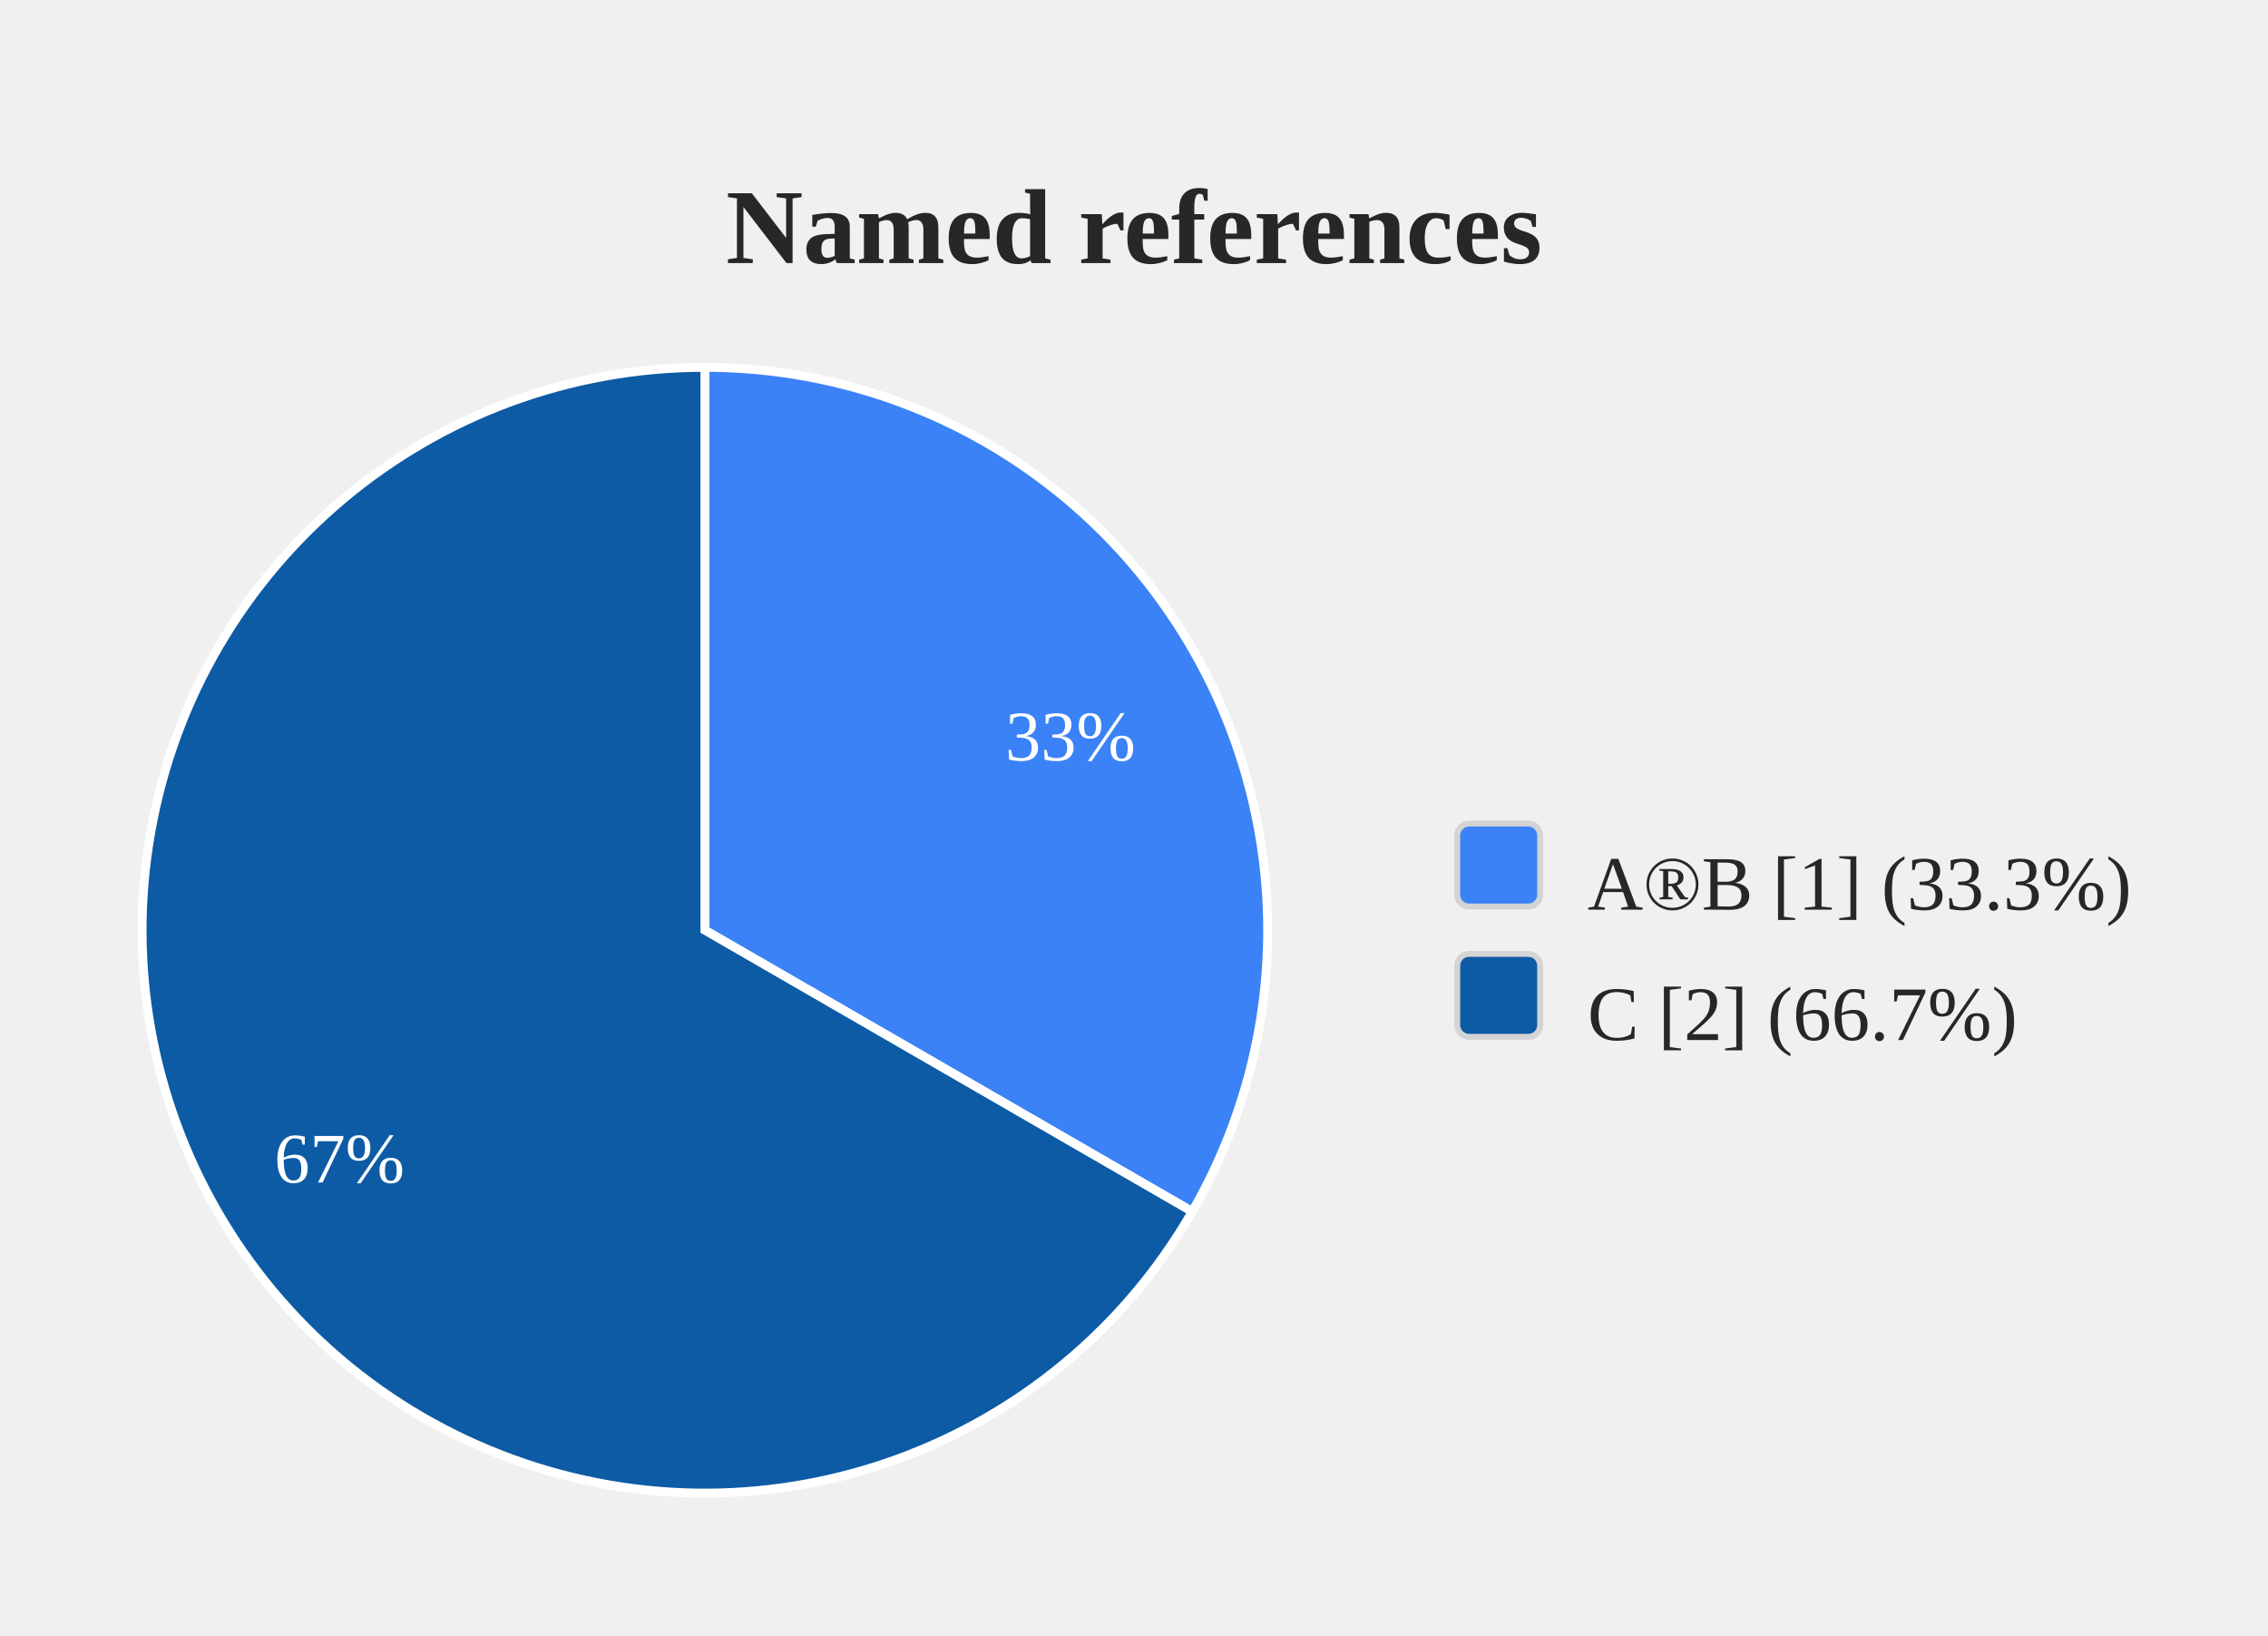
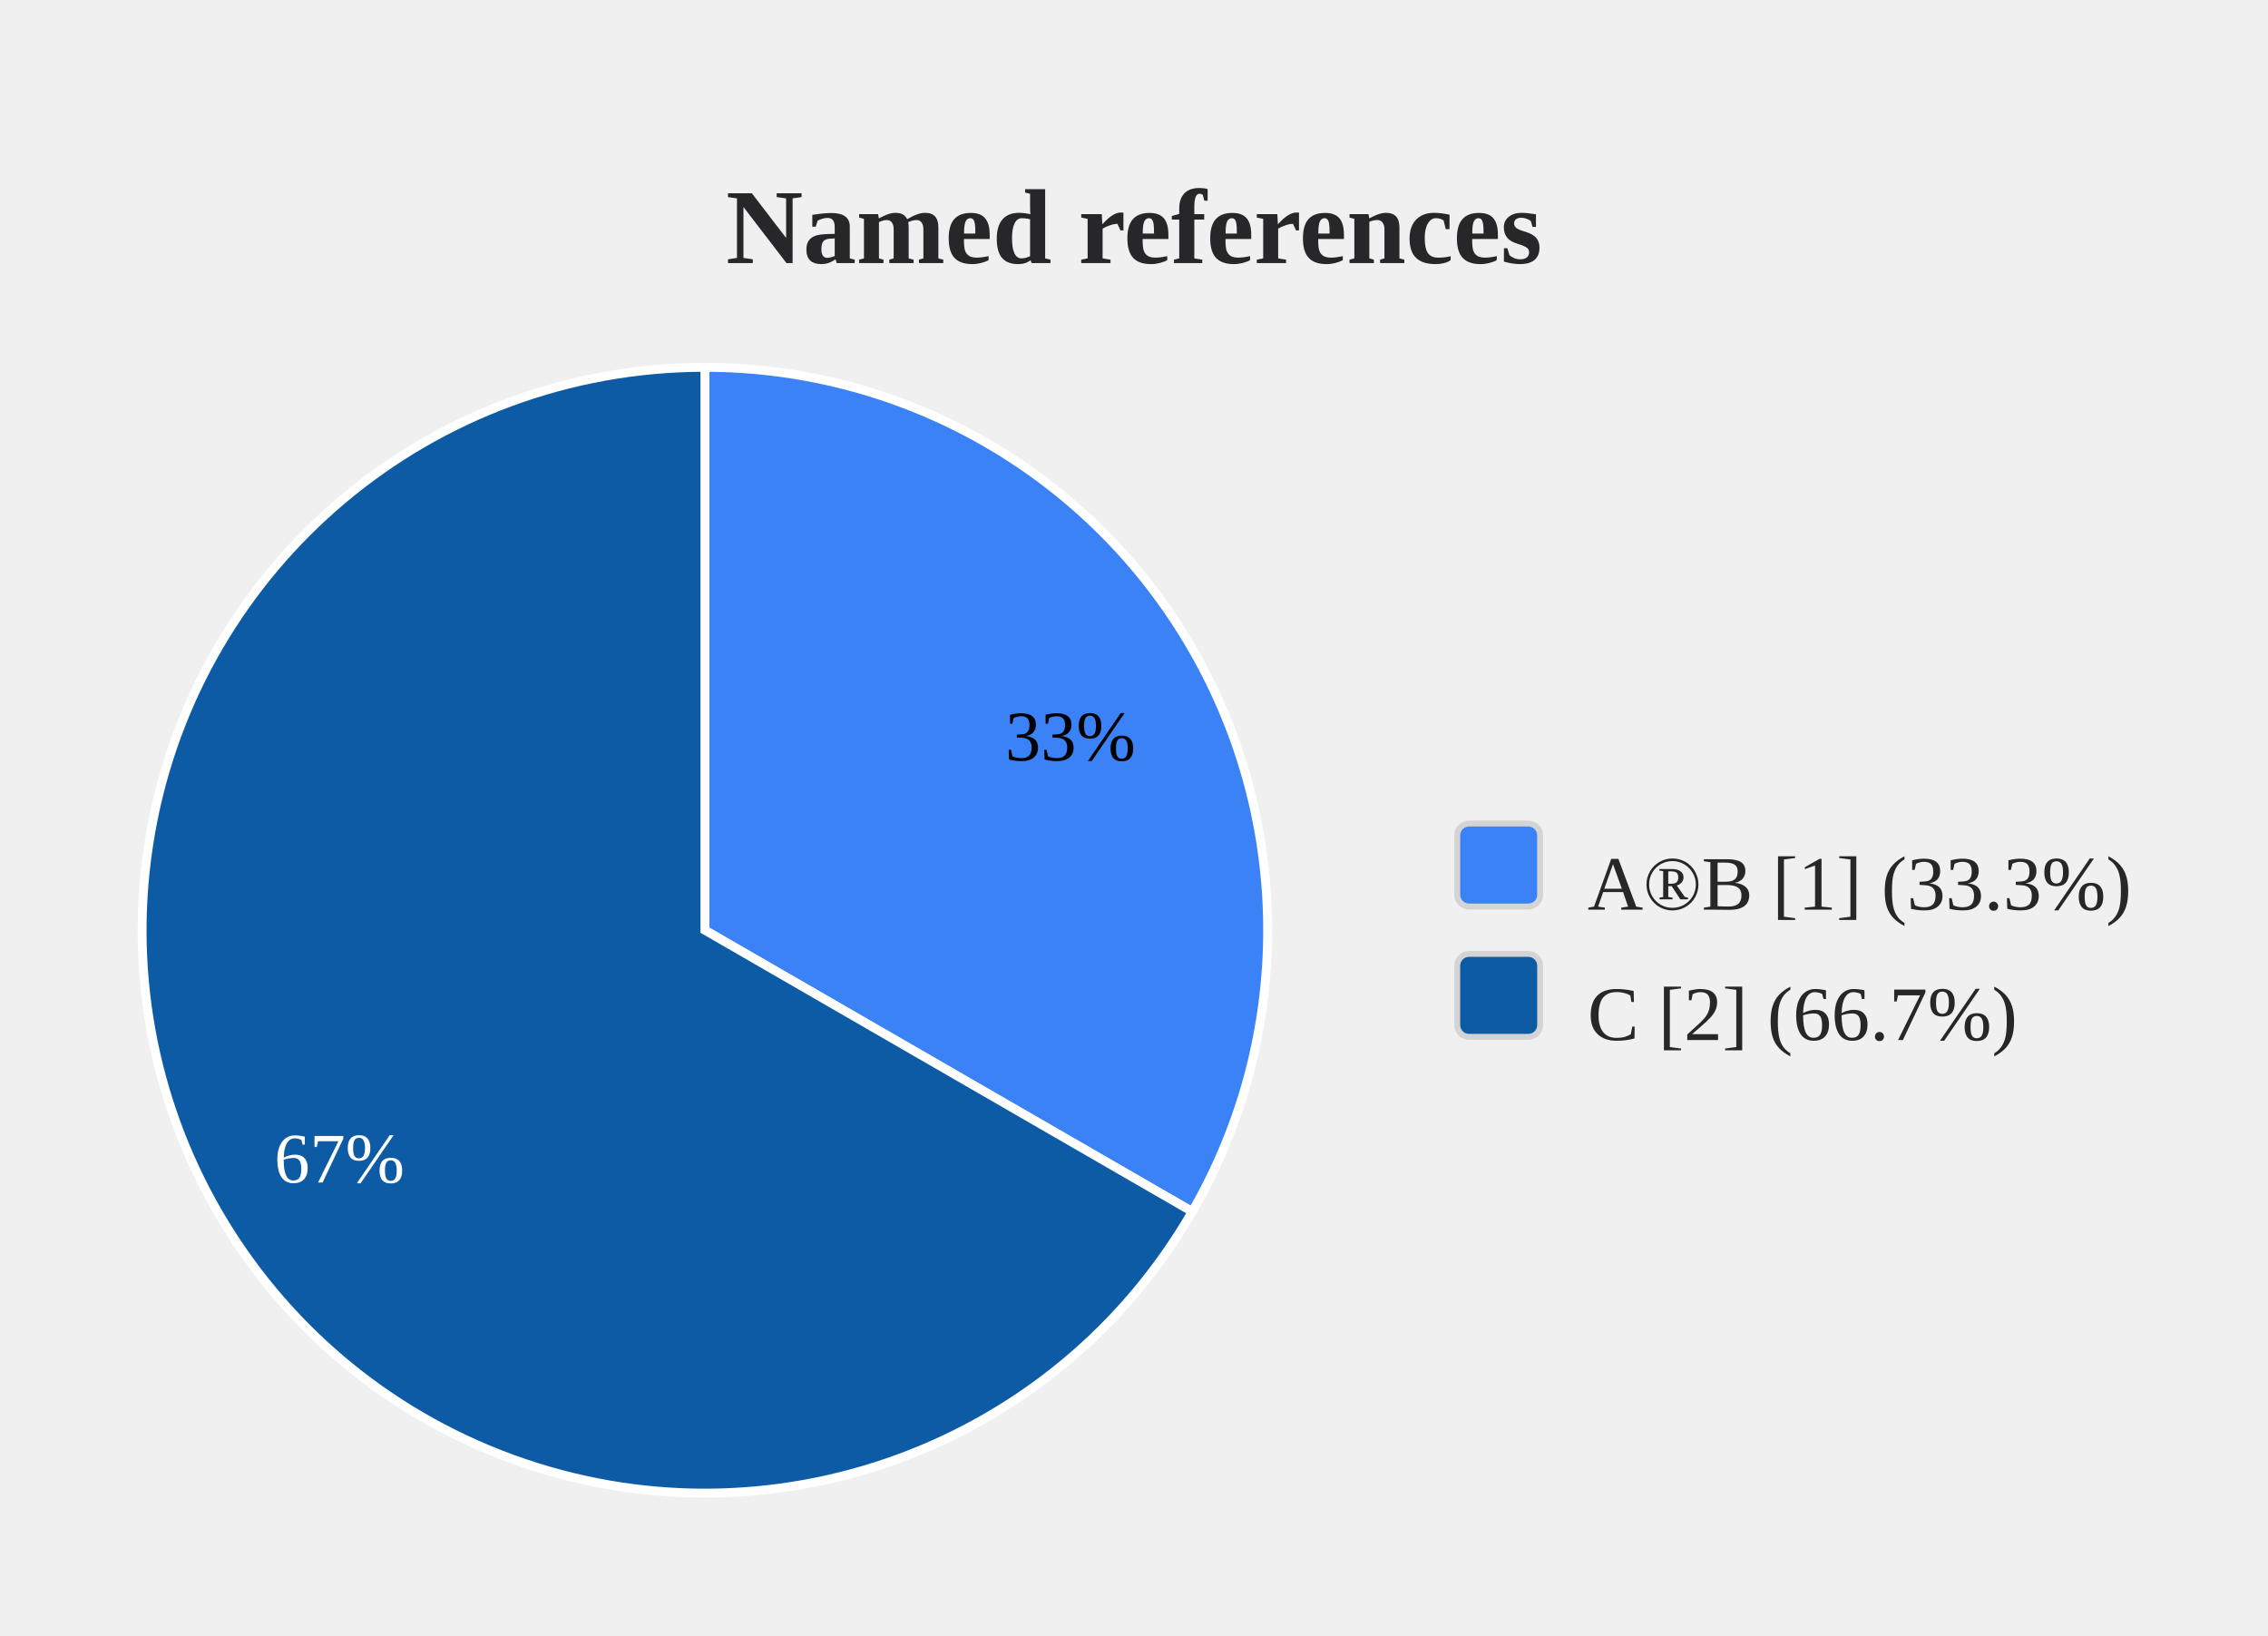
- <svg xmlns="http://www.w3.org/2000/svg" width="382.87" height="276" viewBox="0 0 382.87 276" style="--bg:#FFFFFF;--fg:#27272A;--font:Inter;background:#FFFFFF" aria-roledescription="pie chart" role="img">
+ <svg xmlns="http://www.w3.org/2000/svg" width="382.87" height="276" viewBox="0 0 382.87 276" style="--bg:#FFFFFF;--fg:#27272A;--font:Inter;background:#FFFFFF" aria-roledescription="pie chart" role="img" class="am-0bfp88j1g82ek1">
  <style>
-   text { font-family: var(--font, 'Inter'), system-ui, sans-serif; }
-   svg {
+   .am-0bfp88j1g82ek1 text { font-family: var(--font, 'Inter'), system-ui, sans-serif; }
+   svg.am-0bfp88j1g82ek1 {
    /* Derived from --bg and --fg (overridable via --line, --accent, etc.) */
    --_text:          #27272A;
    --_text-sec:      #575759;
    --_text-muted:    #707072;
    --_text-faint:    #8a8a8c;
    --_line:          #939395;
    --_arrow:         #47474a;
    --_node-fill:     #f9f9f9;
    --_node-stroke:   #d4d4d4;
    --_group-fill:    #FFFFFF;
    --_group-hdr:     #f4f4f4;
    --_inner-stroke:  #e5e5e5;
    --_key-badge:     #e9e9ea;
  }
</style>
  <style>
-   .pie-slice { stroke: #FFFFFF; stroke-width: 1.5; }
-   .pie-slice.highlighted { stroke: #27272A; stroke-width: 2.5; opacity: 1; }
-   .pie-slice.highlighted-on-hover:hover { stroke: #27272A; stroke-width: 2.5; opacity: 1; }
-   .pie-legend-swatch { stroke: #d4d4d4; stroke-width: 1; }
-   .pie-legend-text { fill: #27272A; }
-   .pie-title { fill: #27272A; }
-   .pie-slice.pie-dim { opacity: 0.4; }
-   .pie-legend-swatch.pie-dim { opacity: 0.4; }
+   .am-0bfp88j1g82ek1 .pie-slice { stroke: #FFFFFF; stroke-width: 1.5; }
+   .am-0bfp88j1g82ek1 .pie-slice.highlighted { stroke: #27272A; stroke-width: 2.5; opacity: 1; }
+   .am-0bfp88j1g82ek1 .pie-slice.highlighted-on-hover:hover { stroke: #27272A; stroke-width: 2.5; opacity: 1; }
+   .am-0bfp88j1g82ek1 .pie-legend-swatch { stroke: #d4d4d4; stroke-width: 1; }
+   .am-0bfp88j1g82ek1 .pie-legend-text { fill: #27272A; }
+   .am-0bfp88j1g82ek1 .pie-title { fill: #27272A; }
+   .am-0bfp88j1g82ek1 .pie-slice.pie-dim { opacity: 0.4; }
+   .am-0bfp88j1g82ek1 .pie-legend-swatch.pie-dim { opacity: 0.4; }
</style>
  <path class="pie-slice" d="M 119 157 L 119 62 A 95 95 0 0 1 201.27 204.5 Z" fill="#3b82f6" data-label="A#reg;B" data-value="1" data-percent="33.3%" data-id="slice:A#reg;B" data-role="pie-slice" />
  <path class="pie-slice" d="M 119 157 L 201.27 204.5 A 95 95 0 1 1 119 62 Z" fill="#0d5ba5" data-label="C" data-value="2" data-percent="66.7%" data-id="slice:C" data-role="pie-slice" />
-   <text x="180.7" y="121.38" class="pie-slice-label" text-anchor="middle" dominant-baseline="middle" font-size="12" font-weight="500" fill="#FFFFFF" dy="4.2" textLength="23.688" lengthAdjust="spacingAndGlyphs" data-font-metrics="deterministic-fit">33%</text>
+   <text x="180.7" y="121.38" class="pie-slice-label" text-anchor="middle" dominant-baseline="middle" font-size="12" font-weight="500" fill="#000000" dy="4.2" textLength="23.688" lengthAdjust="spacingAndGlyphs" data-font-metrics="deterministic-fit">33%</text>
  <text x="57.3" y="192.63" class="pie-slice-label" text-anchor="middle" dominant-baseline="middle" font-size="12" font-weight="500" fill="#FFFFFF" dy="4.2" textLength="23.688" lengthAdjust="spacingAndGlyphs" data-font-metrics="deterministic-fit">67%</text>
  <rect class="pie-legend-swatch" x="246" y="139" width="14" height="14" rx="2" ry="2" fill="#3b82f6" />
  <text x="268" y="146" class="pie-legend-text" text-anchor="start" dominant-baseline="middle" font-size="13" font-weight="500" dy="4.55" textLength="90.87" lengthAdjust="spacingAndGlyphs" data-font-metrics="deterministic-fit">A®B [1] (33.3%)</text>
  <rect class="pie-legend-swatch" x="246" y="161" width="14" height="14" rx="2" ry="2" fill="#0d5ba5" />
  <text x="268" y="168" class="pie-legend-text" text-anchor="start" dominant-baseline="middle" font-size="13" font-weight="500" dy="4.55" textLength="71.604" lengthAdjust="spacingAndGlyphs" data-font-metrics="deterministic-fit">C [2] (66.7%)</text>
  <text x="191.44" y="33" class="pie-title" text-anchor="middle" dominant-baseline="middle" font-size="18" font-weight="600" dy="6.3" data-id="title" data-role="title" textLength="161.46" lengthAdjust="spacingAndGlyphs" data-font-metrics="deterministic-fit">Named references</text>
</svg>
